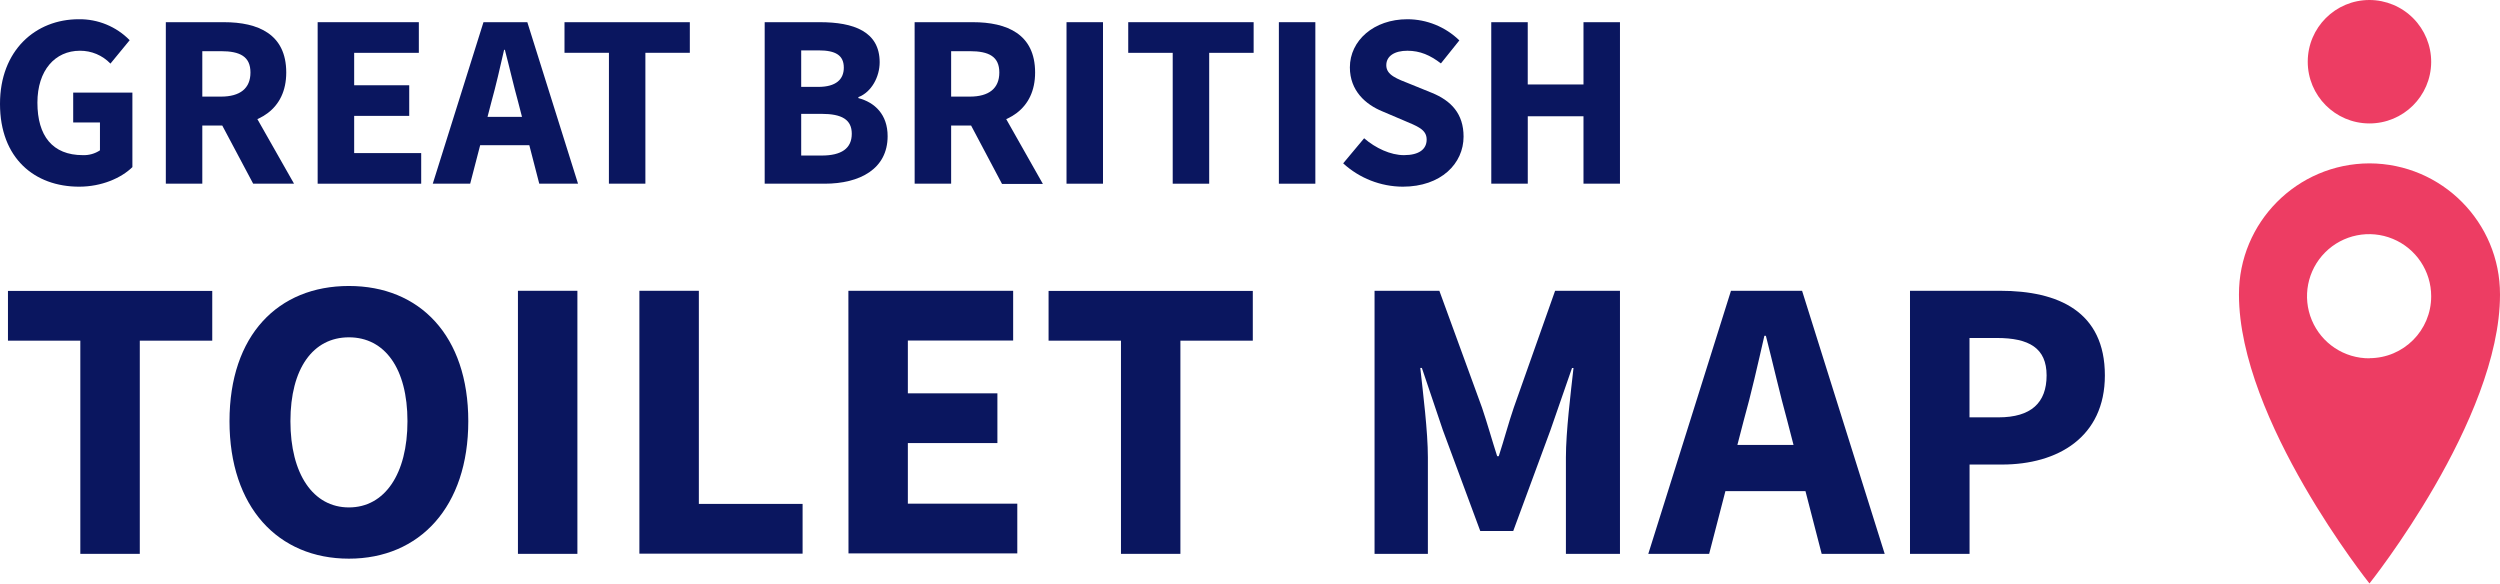
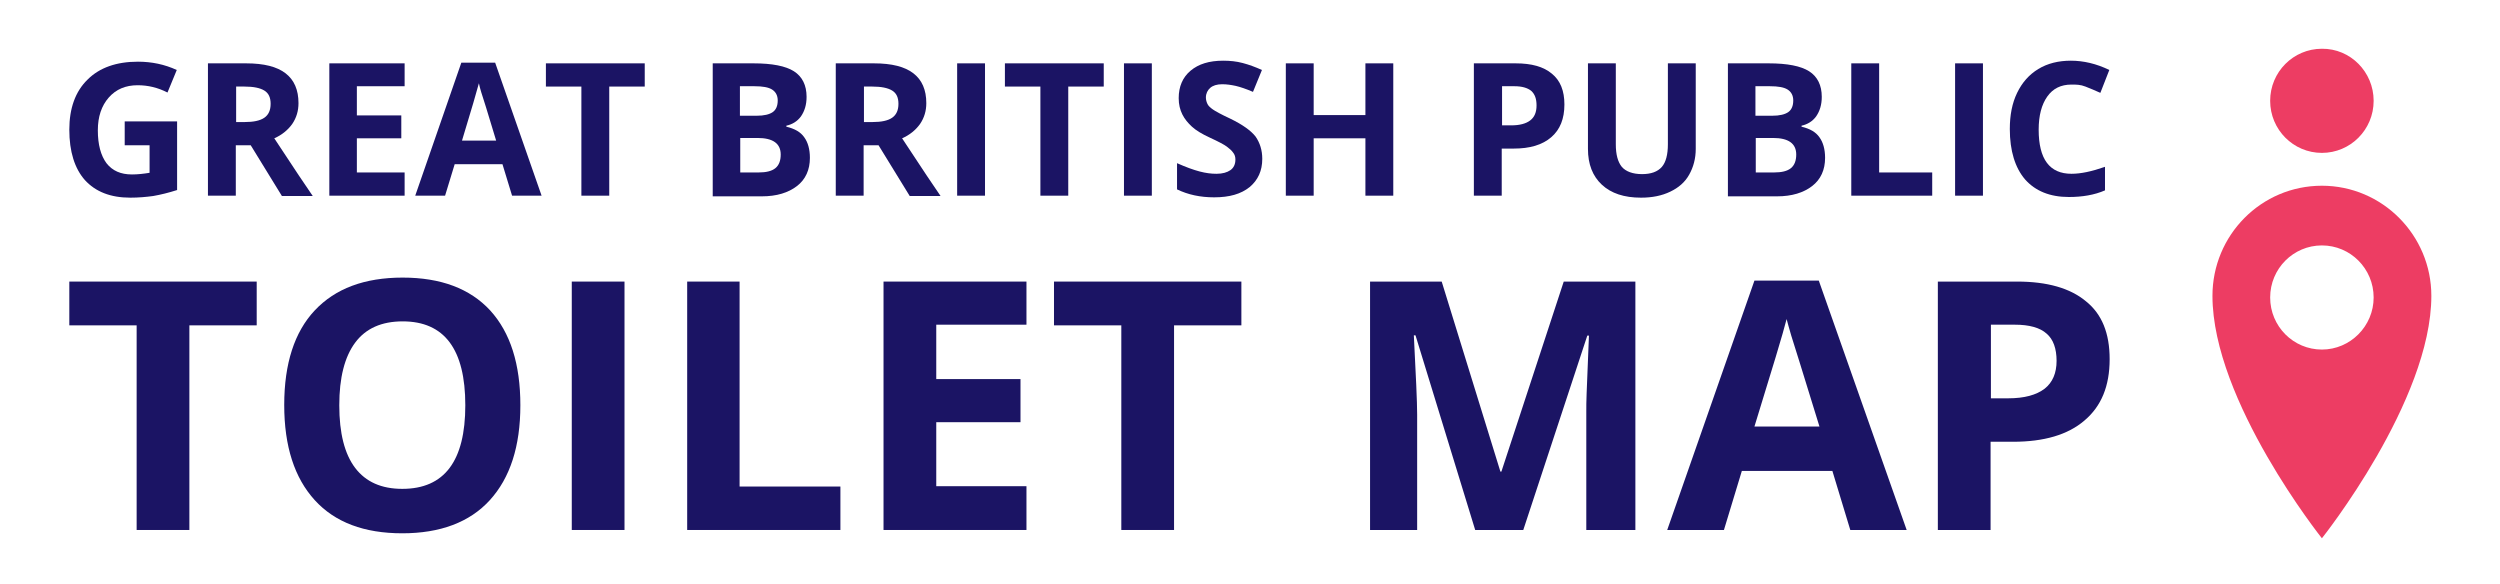
- <svg xmlns="http://www.w3.org/2000/svg" viewBox="0 0 753.81 175.92">
-   <defs>
-     <style>.cls-1{fill:#ed3d63;}.cls-2{fill:#0a165f;}</style>
-   </defs>
-   <g id="Layer_2" data-name="Layer 2">
-     <g id="Layer_1-2" data-name="Layer 1">
-       <path class="cls-1" d="M714.45,49.26A39.46,39.46,0,0,0,675.1,88.84c0,37.8,39.35,87.08,39.35,87.08s39.36-49.28,39.36-87.08A39.46,39.46,0,0,0,714.45,49.26Zm0,58.78a18.72,18.72,0,1,1,18.61-18.7A18.64,18.64,0,0,1,714.45,108Z" />
-       <path class="cls-1" d="M733.06,18.73A18.61,18.61,0,1,1,714.45,0,18.65,18.65,0,0,1,733.06,18.73Z" />
-       <path class="cls-2" d="M0,31.32C0,15.17,10.73,5.8,23.74,5.8A21.09,21.09,0,0,1,39.1,12.12l-5.8,7.06a12.61,12.61,0,0,0-9.2-3.88c-7.49,0-12.82,5.89-12.82,15.66,0,10,4.54,15.82,13.7,15.82a8.77,8.77,0,0,0,5.16-1.45v-8.4H22.07v-9H39.92V50.39c-3.36,3.29-9.27,5.9-16.07,5.9C10.44,56.29,0,47.73,0,31.32Z" />
-       <path class="cls-2" d="M50,6.69H67.51c10.33,0,18.8,3.59,18.8,15.17,0,11.19-8.47,16-18.8,16H61V55.39H50ZM66.62,29.13c5.79,0,8.9-2.48,8.9-7.27s-3.11-6.43-8.9-6.43H61v13.7ZM65.5,35l7.61-7L88.66,55.39H76.34Z" />
-       <path class="cls-2" d="M95.78,6.69h30.51v9.24h-19.5v9.78h16.6v9.23h-16.6V46.16H127v9.23H95.78Z" />
-       <path class="cls-2" d="M145.78,6.69H159l15.29,48.7H162.6l-6.37-24.66c-1.35-4.87-2.66-10.63-4-15.71H152c-1.17,5.14-2.47,10.84-3.83,15.71l-6.4,24.66H130.49Zm-5.21,28.55H164v8.55H140.57Z" />
-       <path class="cls-2" d="M183.61,15.93h-13.4V6.69H208v9.24h-13.4V55.39h-11Z" />
-       <path class="cls-2" d="M230.57,6.69h16.67c10.11,0,18,2.78,18,12.08,0,4.37-2.44,9-6.42,10.52v.29c5,1.3,8.82,5,8.82,11.47,0,9.9-8.38,14.34-19,14.34H230.57ZM246.73,26.2c5.34,0,7.7-2.26,7.7-5.8,0-3.75-2.49-5.21-7.62-5.21h-5.23v11Zm1,20.7c6,0,9.1-2.14,9.1-6.57,0-4.27-3-6-9.1-6h-6.15V46.9Z" />
-       <path class="cls-2" d="M275.78,6.69h17.54c10.32,0,18.79,3.59,18.79,15.17,0,11.19-8.47,16-18.79,16h-6.53V55.39h-11Zm16.64,22.44c5.79,0,8.9-2.48,8.9-7.27s-3.11-6.43-8.9-6.43h-5.63v13.7ZM291.3,35l7.62-7,15.54,27.47H302.14Z" />
-       <path class="cls-2" d="M321.58,6.69h11v48.7h-11Z" />
-       <path class="cls-2" d="M353.6,15.93H340.19V6.69H378v9.24h-13.4V55.39h-11Z" />
-       <path class="cls-2" d="M385.61,6.69h11v48.7h-11Z" />
-       <path class="cls-2" d="M405,49.25l6.32-7.56c3.46,3,8,5.09,12,5.09,4.6,0,6.85-1.81,6.85-4.7,0-3.06-2.77-4-7-5.8l-6.32-2.69c-5.05-2.06-9.83-6.2-9.83-13.28,0-8.07,7.21-14.51,17.34-14.51a22.52,22.52,0,0,1,15.67,6.38l-5.56,6.94c-3.21-2.46-6.26-3.82-10.11-3.82S418,16.88,418,19.67c0,3,3.19,4.07,7.44,5.76l6.2,2.52c5.95,2.4,9.66,6.36,9.66,13.24,0,8.09-6.74,15.1-18.34,15.1A26.81,26.81,0,0,1,405,49.25Z" />
-       <path class="cls-2" d="M449.65,6.69h11V25.46h16.81V6.69h11v48.7h-11V35.06H460.66V55.39h-11Z" />
-       <path class="cls-2" d="M24.22,102.72H2.4v-15H64v15H42.15V167H24.22Z" />
-       <path class="cls-2" d="M69.2,127c0-25.91,14.63-40.77,36-40.77s36,15,36,40.77-14.63,41.45-36,41.45S69.2,152.9,69.2,127Zm53.66,0c0-15.9-6.83-25.29-17.65-25.29S87.57,111.09,87.57,127s6.83,26,17.64,26S122.86,142.89,122.86,127Z" />
-       <path class="cls-2" d="M156.17,87.68H174.1V167H156.17Z" />
-       <path class="cls-2" d="M192.79,87.68h17.93v64.26H242v15H192.79Z" />
-       <path class="cls-2" d="M255.81,87.68h49.68v15H273.74v15.92h27v15h-27v18.27h33v15h-50.9Z" />
-       <path class="cls-2" d="M338,102.72H316.17v-15h61.58v15H355.92V167H338Z" />
-       <path class="cls-2" d="M414.46,87.68H434l12.86,35.23c1.59,4.68,3,9.77,4.57,14.64h.48c1.59-4.87,2.94-10,4.53-14.64l12.46-35.23h19.56V167H472.16v-29.1c0-7.73,1.44-19.27,2.29-26.94H474l-6.51,18.76-11.21,30.38h-9.95L435.06,129.7l-6.33-18.76h-.48c.84,7.67,2.29,19.21,2.29,26.94V167H414.46Z" />
-       <path class="cls-2" d="M521.93,87.68h21.44L568.28,167h-19l-10.38-40.16c-2.2-7.93-4.32-17.31-6.44-25.58H532c-1.92,8.37-4,17.65-6.24,25.58L515.35,167H497Zm-8.49,46.48h38.15v13.93H513.44Z" />
-       <path class="cls-2" d="M575.91,87.68h27.24c17.45,0,31.52,6.24,31.52,25.51,0,18.64-14.23,26.88-31,26.88h-9.8V167H575.91Zm26.67,38.16c9.86,0,14.52-4.4,14.52-12.65s-5.3-11.28-15-11.28h-8.25v23.93Z" />
+ <svg xmlns="http://www.w3.org/2000/svg" version="1.1" id="Layer_1" x="0px" y="0px" viewBox="0 0 753.8 175.9" style="enable-background:new 0 0 753.8 175.9;" xml:space="preserve">
+   <style type="text/css">
+ 	.st0{fill:#ED3D63;}
+ 	.st1{fill:#1B1464;}
+ </style>
+   <g>
+     <g>
+       <g>
+         <path class="st0" d="M700.1,56c-18.3,0-33,14.9-33,33.2c0,31.7,33,73.1,33,73.1s33-41.4,33-73.1C733.1,70.9,718.3,56,700.1,56z      M700.1,105.4c-8.6,0-15.6-7-15.6-15.7s7-15.7,15.6-15.7c8.6,0,15.6,7,15.6,15.7C715.7,98.3,708.7,105.4,700.1,105.4z" />
+       </g>
+       <g>
+         <path class="st0" d="M715.7,30.4c0,8.7-7,15.7-15.6,15.7c-8.6,0-15.6-7-15.6-15.7c0-8.7,7-15.7,15.6-15.7     C708.7,14.6,715.7,21.7,715.7,30.4z" />
+       </g>
+     </g>
+     <g>
+       <path class="st1" d="M37.7,36.6h15.7v20.7c-2.5,0.8-4.9,1.4-7.2,1.8c-2.2,0.3-4.5,0.5-6.9,0.5c-6,0-10.5-1.8-13.7-5.3    c-3.1-3.5-4.7-8.6-4.7-15.2c0-6.4,1.8-11.5,5.5-15.1c3.6-3.6,8.7-5.4,15.2-5.4c4.1,0,8,0.8,11.7,2.5l-2.8,6.8    c-2.9-1.5-5.9-2.2-9-2.2c-3.6,0-6.5,1.2-8.7,3.7c-2.2,2.5-3.3,5.8-3.3,9.9c0,4.3,0.9,7.6,2.6,9.9c1.8,2.3,4.3,3.4,7.7,3.4    c1.7,0,3.5-0.2,5.3-0.5v-8.3h-7.5V36.6z" />
+       <path class="st1" d="M71.1,43.7V59h-8.4V19.1h11.5c5.4,0,9.3,1,11.9,3s3.9,5,3.9,9c0,2.3-0.6,4.4-1.9,6.3    c-1.3,1.8-3.1,3.3-5.4,4.3c5.9,9,9.8,14.8,11.6,17.4H85l-9.4-15.3H71.1z M71.1,36.8h2.7c2.6,0,4.6-0.4,5.9-1.3    c1.3-0.9,1.9-2.3,1.9-4.2c0-1.9-0.6-3.2-1.9-4c-1.3-0.8-3.3-1.2-6-1.2h-2.5V36.8z" />
+       <path class="st1" d="M122,59H99.3V19.1H122V26h-14.4v8.8H121v6.9h-13.4V52H122V59z" />
+       <path class="st1" d="M154.4,59l-2.9-9.5h-14.4l-2.9,9.5h-9l13.9-40.1h10.2l14,40.1H154.4z M149.6,42.4c-2.6-8.6-4.1-13.5-4.5-14.6    c-0.3-1.1-0.6-2-0.7-2.7c-0.6,2.3-2.3,8.1-5.1,17.3H149.6z" />
+       <path class="st1" d="M183.7,59h-8.4V26.1h-10.7v-7h29.8v7h-10.7V59z" />
+       <path class="st1" d="M214.9,19.1h12.3c5.6,0,9.7,0.8,12.2,2.4c2.5,1.6,3.8,4.2,3.8,7.7c0,2.4-0.6,4.3-1.7,5.9    c-1.1,1.5-2.6,2.4-4.4,2.8v0.3c2.5,0.6,4.3,1.6,5.4,3.2c1.1,1.5,1.7,3.6,1.7,6.2c0,3.6-1.3,6.5-3.9,8.5c-2.6,2-6.1,3.1-10.6,3.1    h-14.8V19.1z M223.2,34.9h4.9c2.3,0,3.9-0.4,4.9-1.1c1-0.7,1.5-1.9,1.5-3.5c0-1.5-0.6-2.6-1.7-3.3c-1.1-0.7-2.9-1-5.3-1h-4.4V34.9    z M223.2,41.6V52h5.5c2.3,0,4-0.4,5.1-1.3c1.1-0.9,1.6-2.3,1.6-4.1c0-3.3-2.3-5-7-5H223.2z" />
+       <path class="st1" d="M260.4,43.7V59H252V19.1h11.5c5.4,0,9.3,1,11.9,3s3.9,5,3.9,9c0,2.3-0.6,4.4-1.9,6.3    c-1.3,1.8-3.1,3.3-5.4,4.3c5.9,9,9.8,14.8,11.6,17.4h-9.3l-9.4-15.3H260.4z M260.4,36.8h2.7c2.6,0,4.6-0.4,5.9-1.3    c1.3-0.9,1.9-2.3,1.9-4.2c0-1.9-0.6-3.2-1.9-4c-1.3-0.8-3.3-1.2-6-1.2h-2.5V36.8z" />
+       <path class="st1" d="M288.6,59V19.1h8.4V59H288.6z" />
+       <path class="st1" d="M322.1,59h-8.4V26.1H303v-7h29.8v7h-10.7V59z" />
+       <path class="st1" d="M338.9,59V19.1h8.4V59H338.9z" />
+       <path class="st1" d="M380.6,47.9c0,3.6-1.3,6.4-3.8,8.5c-2.6,2.1-6.1,3.1-10.7,3.1c-4.2,0-7.9-0.8-11.2-2.4v-7.9    c2.7,1.2,4.9,2,6.8,2.5s3.5,0.7,5.1,0.7c1.8,0,3.2-0.4,4.2-1.1c1-0.7,1.5-1.8,1.5-3.2c0-0.8-0.2-1.5-0.7-2.1    c-0.4-0.6-1.1-1.2-1.9-1.8c-0.8-0.6-2.5-1.5-5.1-2.7c-2.4-1.1-4.2-2.2-5.4-3.3c-1.2-1.1-2.2-2.3-2.9-3.7c-0.7-1.4-1.1-3-1.1-4.9    c0-3.5,1.2-6.3,3.6-8.3c2.4-2,5.6-3,9.8-3c2.1,0,4,0.2,5.9,0.7c1.9,0.5,3.8,1.2,5.8,2.1l-2.7,6.6c-2.1-0.9-3.9-1.5-5.2-1.8    c-1.4-0.3-2.7-0.5-4.1-0.5c-1.6,0-2.8,0.4-3.6,1.1c-0.8,0.7-1.3,1.7-1.3,2.9c0,0.7,0.2,1.4,0.5,2c0.3,0.6,0.9,1.1,1.6,1.6    c0.7,0.5,2.5,1.5,5.3,2.8c3.7,1.8,6.2,3.6,7.6,5.4C379.9,43.1,380.6,45.3,380.6,47.9z" />
+       <path class="st1" d="M420.1,59h-8.4V41.7h-15.6V59h-8.4V19.1h8.4v15.6h15.6V19.1h8.4V59z" />
+       <path class="st1" d="M471.7,31.5c0,4.3-1.3,7.6-4,9.9c-2.7,2.3-6.4,3.4-11.3,3.4h-3.6V59h-8.4V19.1h12.6c4.8,0,8.4,1,10.9,3.1    C470.5,24.3,471.7,27.4,471.7,31.5z M452.8,37.8h2.8c2.6,0,4.5-0.5,5.8-1.5c1.3-1,1.9-2.5,1.9-4.5c0-2-0.5-3.4-1.6-4.4    c-1.1-0.9-2.8-1.4-5-1.4h-3.8V37.8z" />
+       <path class="st1" d="M511.3,19.1v25.8c0,2.9-0.7,5.5-2,7.8s-3.2,3.9-5.7,5.1c-2.5,1.2-5.4,1.8-8.8,1.8c-5.1,0-9-1.3-11.8-3.9    c-2.8-2.6-4.2-6.2-4.2-10.8V19.1h8.4v24.4c0,3.1,0.6,5.3,1.8,6.8c1.2,1.4,3.3,2.2,6.1,2.2c2.7,0,4.7-0.7,6-2.2    c1.2-1.4,1.8-3.7,1.8-6.8V19.1H511.3z" />
+       <path class="st1" d="M521,19.1h12.3c5.6,0,9.7,0.8,12.2,2.4c2.5,1.6,3.8,4.2,3.8,7.7c0,2.4-0.6,4.3-1.7,5.9    c-1.1,1.5-2.6,2.4-4.4,2.8v0.3c2.5,0.6,4.3,1.6,5.4,3.2c1.1,1.5,1.7,3.6,1.7,6.2c0,3.6-1.3,6.5-3.9,8.5c-2.6,2-6.1,3.1-10.6,3.1    H521V19.1z M529.4,34.9h4.9c2.3,0,3.9-0.4,4.9-1.1c1-0.7,1.5-1.9,1.5-3.5c0-1.5-0.6-2.6-1.7-3.3c-1.1-0.7-2.9-1-5.3-1h-4.4V34.9z     M529.4,41.6V52h5.5c2.3,0,4-0.4,5.1-1.3c1.1-0.9,1.6-2.3,1.6-4.1c0-3.3-2.3-5-7-5H529.4z" />
+       <path class="st1" d="M558.2,59V19.1h8.4V52h16v7H558.2z" />
+       <path class="st1" d="M589.5,59V19.1h8.4V59H589.5z" />
+       <path class="st1" d="M624.6,25.5c-3.2,0-5.6,1.2-7.3,3.6c-1.7,2.4-2.6,5.7-2.6,10c0,8.9,3.3,13.3,9.9,13.3c2.8,0,6.1-0.7,10.1-2.1    v7.1c-3.2,1.4-6.9,2-10.9,2c-5.7,0-10.1-1.8-13.2-5.3c-3-3.5-4.6-8.6-4.6-15.2c0-4.2,0.7-7.8,2.2-10.9c1.5-3.1,3.6-5.5,6.4-7.2    s6.1-2.5,9.8-2.5c3.8,0,7.7,0.9,11.6,2.8l-2.7,6.9c-1.5-0.7-3-1.3-4.5-1.9S626,25.5,624.6,25.5z" />
+     </g>
+     <g>
+       <path class="st1" d="M57.1,159.8H41.2V98.1H20.9V84.9h56.5v13.2H57.1V159.8z" />
+       <path class="st1" d="M156.9,122.2c0,12.4-3.1,21.9-9.2,28.6c-6.1,6.7-15,10-26.4,10c-11.5,0-20.3-3.3-26.4-10    c-6.1-6.7-9.2-16.2-9.2-28.7c0-12.5,3.1-22,9.2-28.5c6.2-6.6,15-9.9,26.5-9.9c11.5,0,20.3,3.3,26.4,9.9    C153.9,100.3,156.9,109.8,156.9,122.2z M102.3,122.2c0,8.4,1.6,14.7,4.8,18.9c3.2,4.2,7.9,6.3,14.2,6.3c12.7,0,19-8.4,19-25.2    c0-16.9-6.3-25.3-18.9-25.3c-6.3,0-11.1,2.1-14.3,6.4S102.3,113.9,102.3,122.2z" />
+       <path class="st1" d="M172.4,159.8V84.9h15.9v74.9H172.4z" />
+       <path class="st1" d="M207.2,159.8V84.9H223v61.8h30.4v13.1H207.2z" />
+       <path class="st1" d="M309.5,159.8h-43.1V84.9h43.1v13h-27.2v16.4h25.4v13h-25.4v19.3h27.2V159.8z" />
+       <path class="st1" d="M354,159.8h-15.9V98.1h-20.3V84.9h56.5v13.2H354V159.8z" />
+       <path class="st1" d="M444.8,159.8l-18-58.7h-0.5c0.6,11.9,1,19.9,1,23.9v34.8h-14.2V84.9h21.6l17.7,57.3h0.3l18.8-57.3h21.6v74.9    h-14.8v-35.4c0-1.7,0-3.6,0.1-5.8c0.1-2.2,0.3-8,0.7-17.4h-0.5l-19.3,58.6H444.8z" />
+       <path class="st1" d="M557.9,159.8l-5.4-17.8h-27.3l-5.4,17.8h-17.1L529,84.6h19.4l26.5,75.2H557.9z M548.6,128.6    c-5-16.2-7.8-25.3-8.5-27.4c-0.6-2.1-1.1-3.8-1.4-5c-1.1,4.4-4.4,15.2-9.7,32.4H548.6z" />
+       <path class="st1" d="M636.1,108.3c0,8.1-2.5,14.2-7.6,18.5c-5,4.3-12.2,6.4-21.5,6.4h-6.8v26.6h-15.9V84.9h23.9    c9.1,0,16,2,20.7,5.9C633.8,94.7,636.1,100.5,636.1,108.3z M600.3,120.1h5.2c4.9,0,8.5-1,11-2.9c2.4-1.9,3.6-4.7,3.6-8.4    c0-3.7-1-6.5-3-8.2c-2-1.8-5.2-2.7-9.6-2.7h-7.2V120.1z" />
    </g>
  </g>
</svg>
